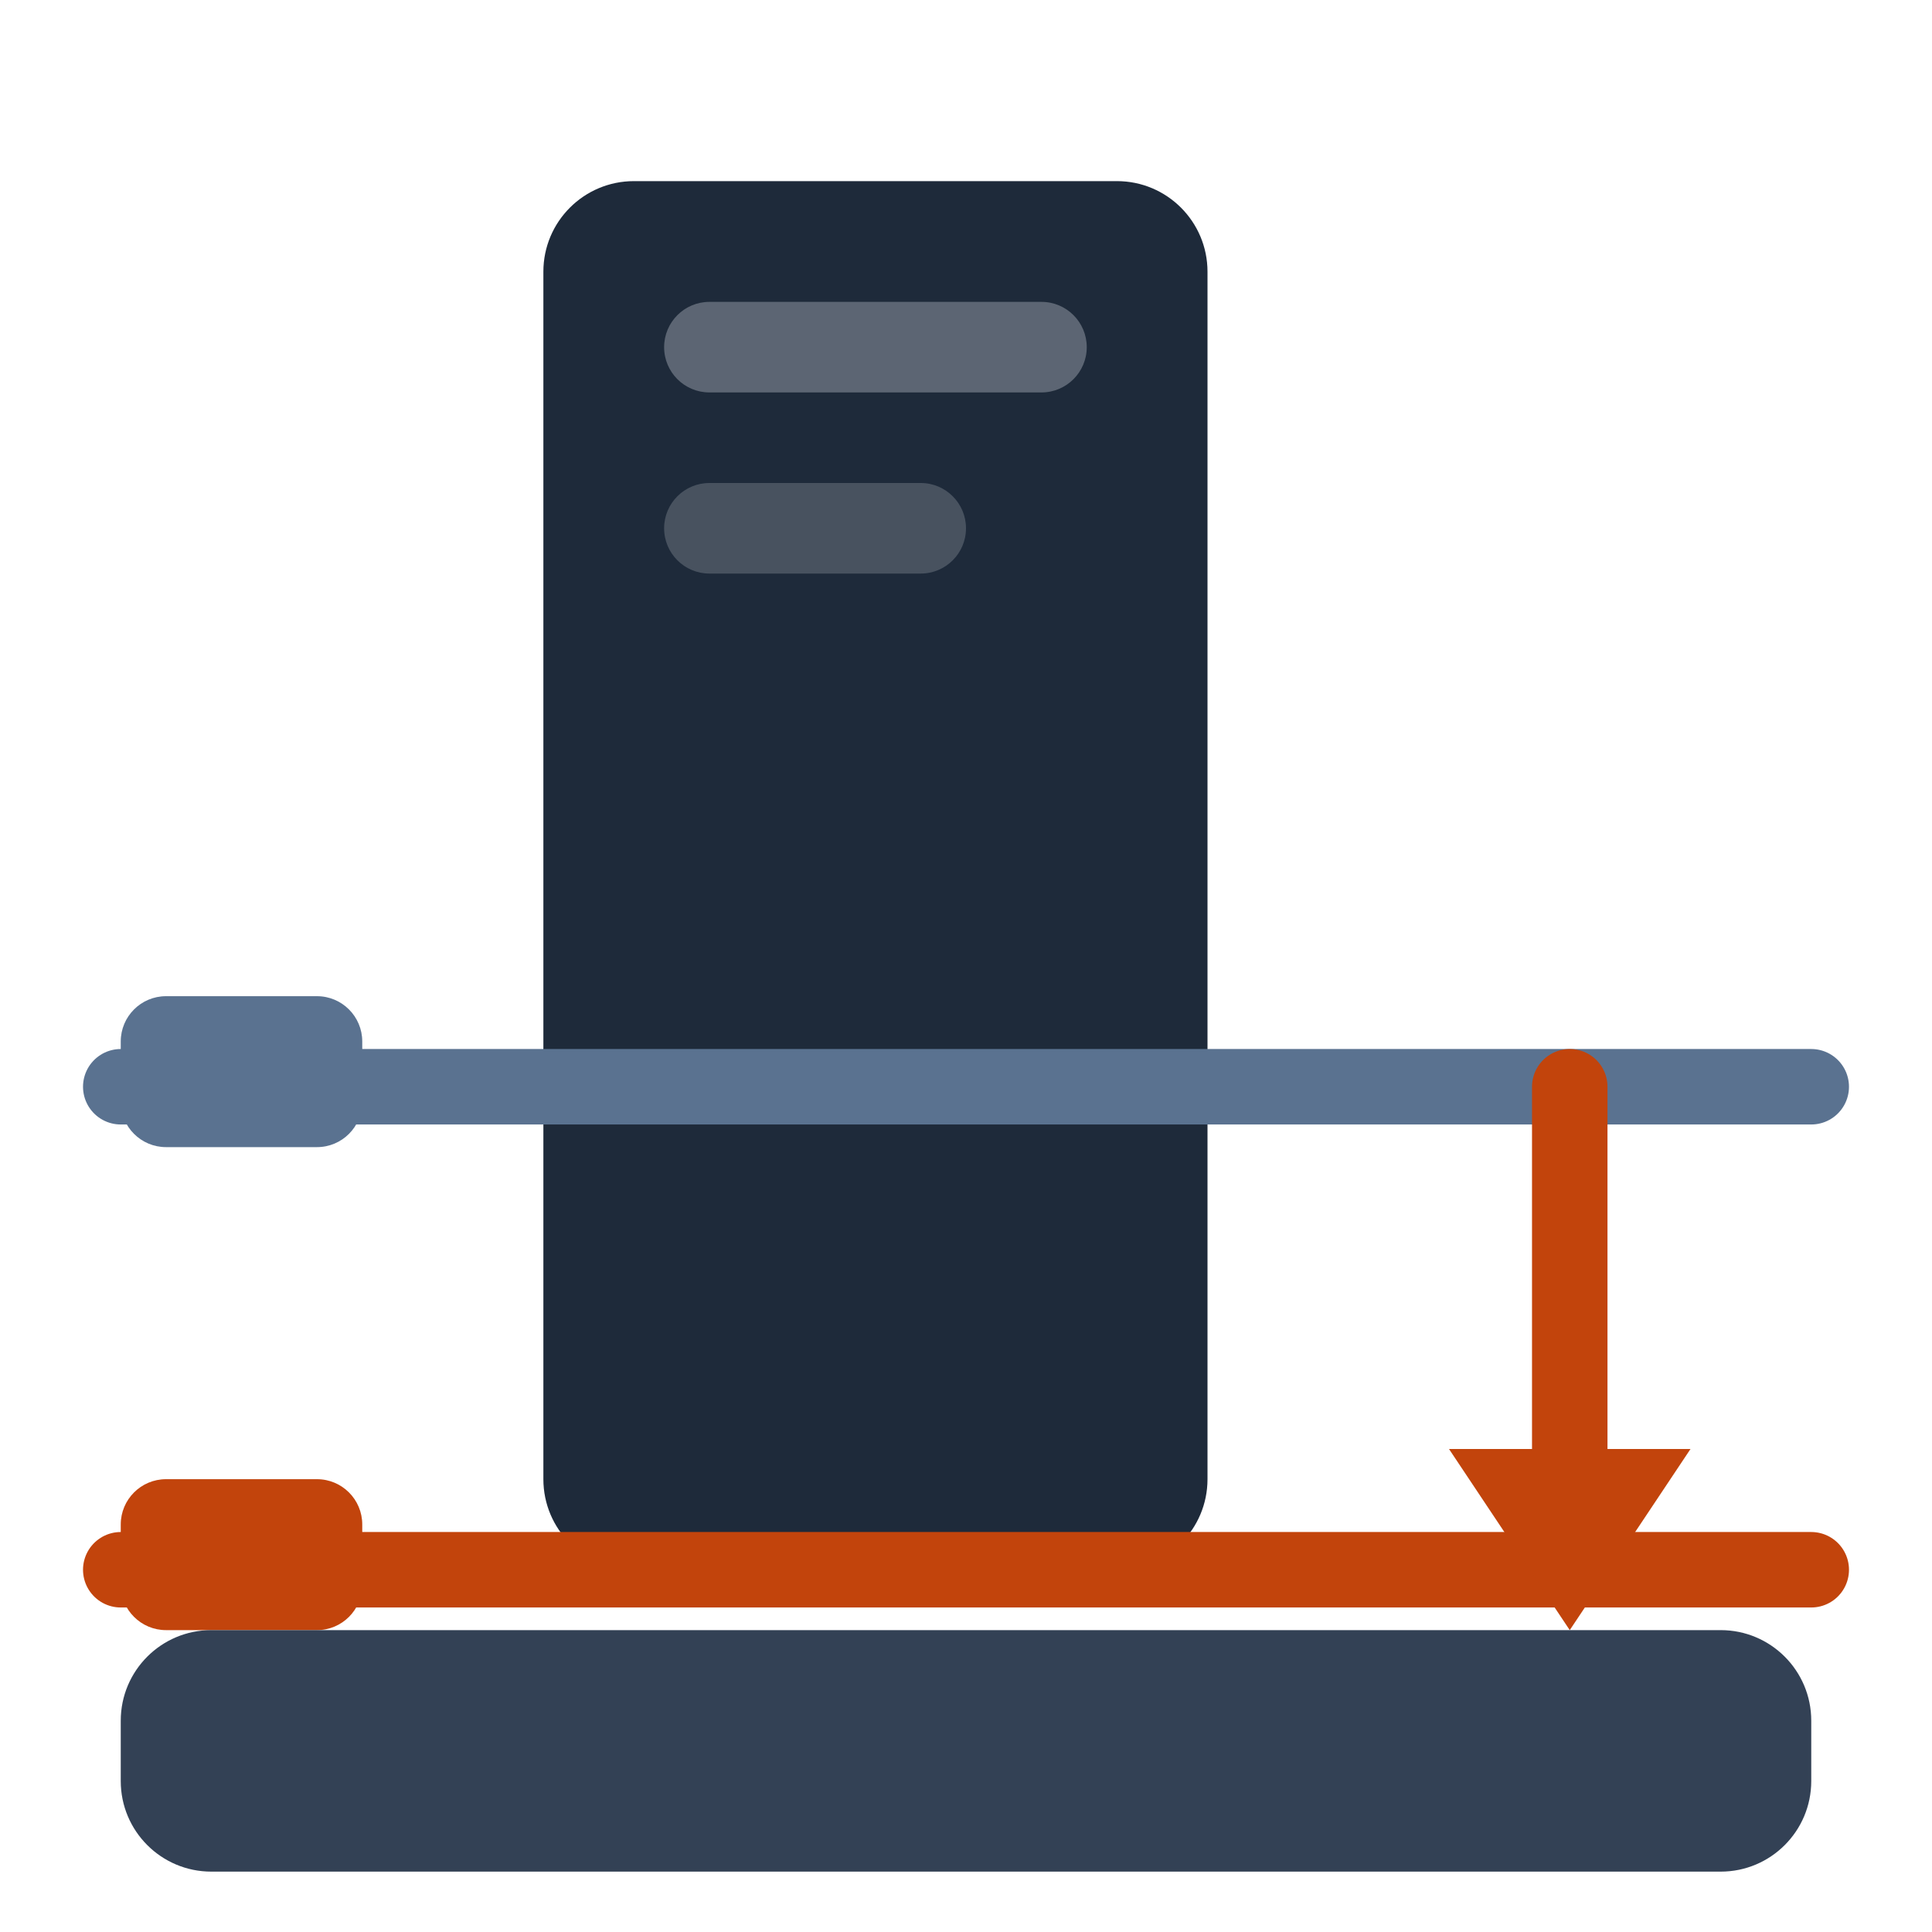
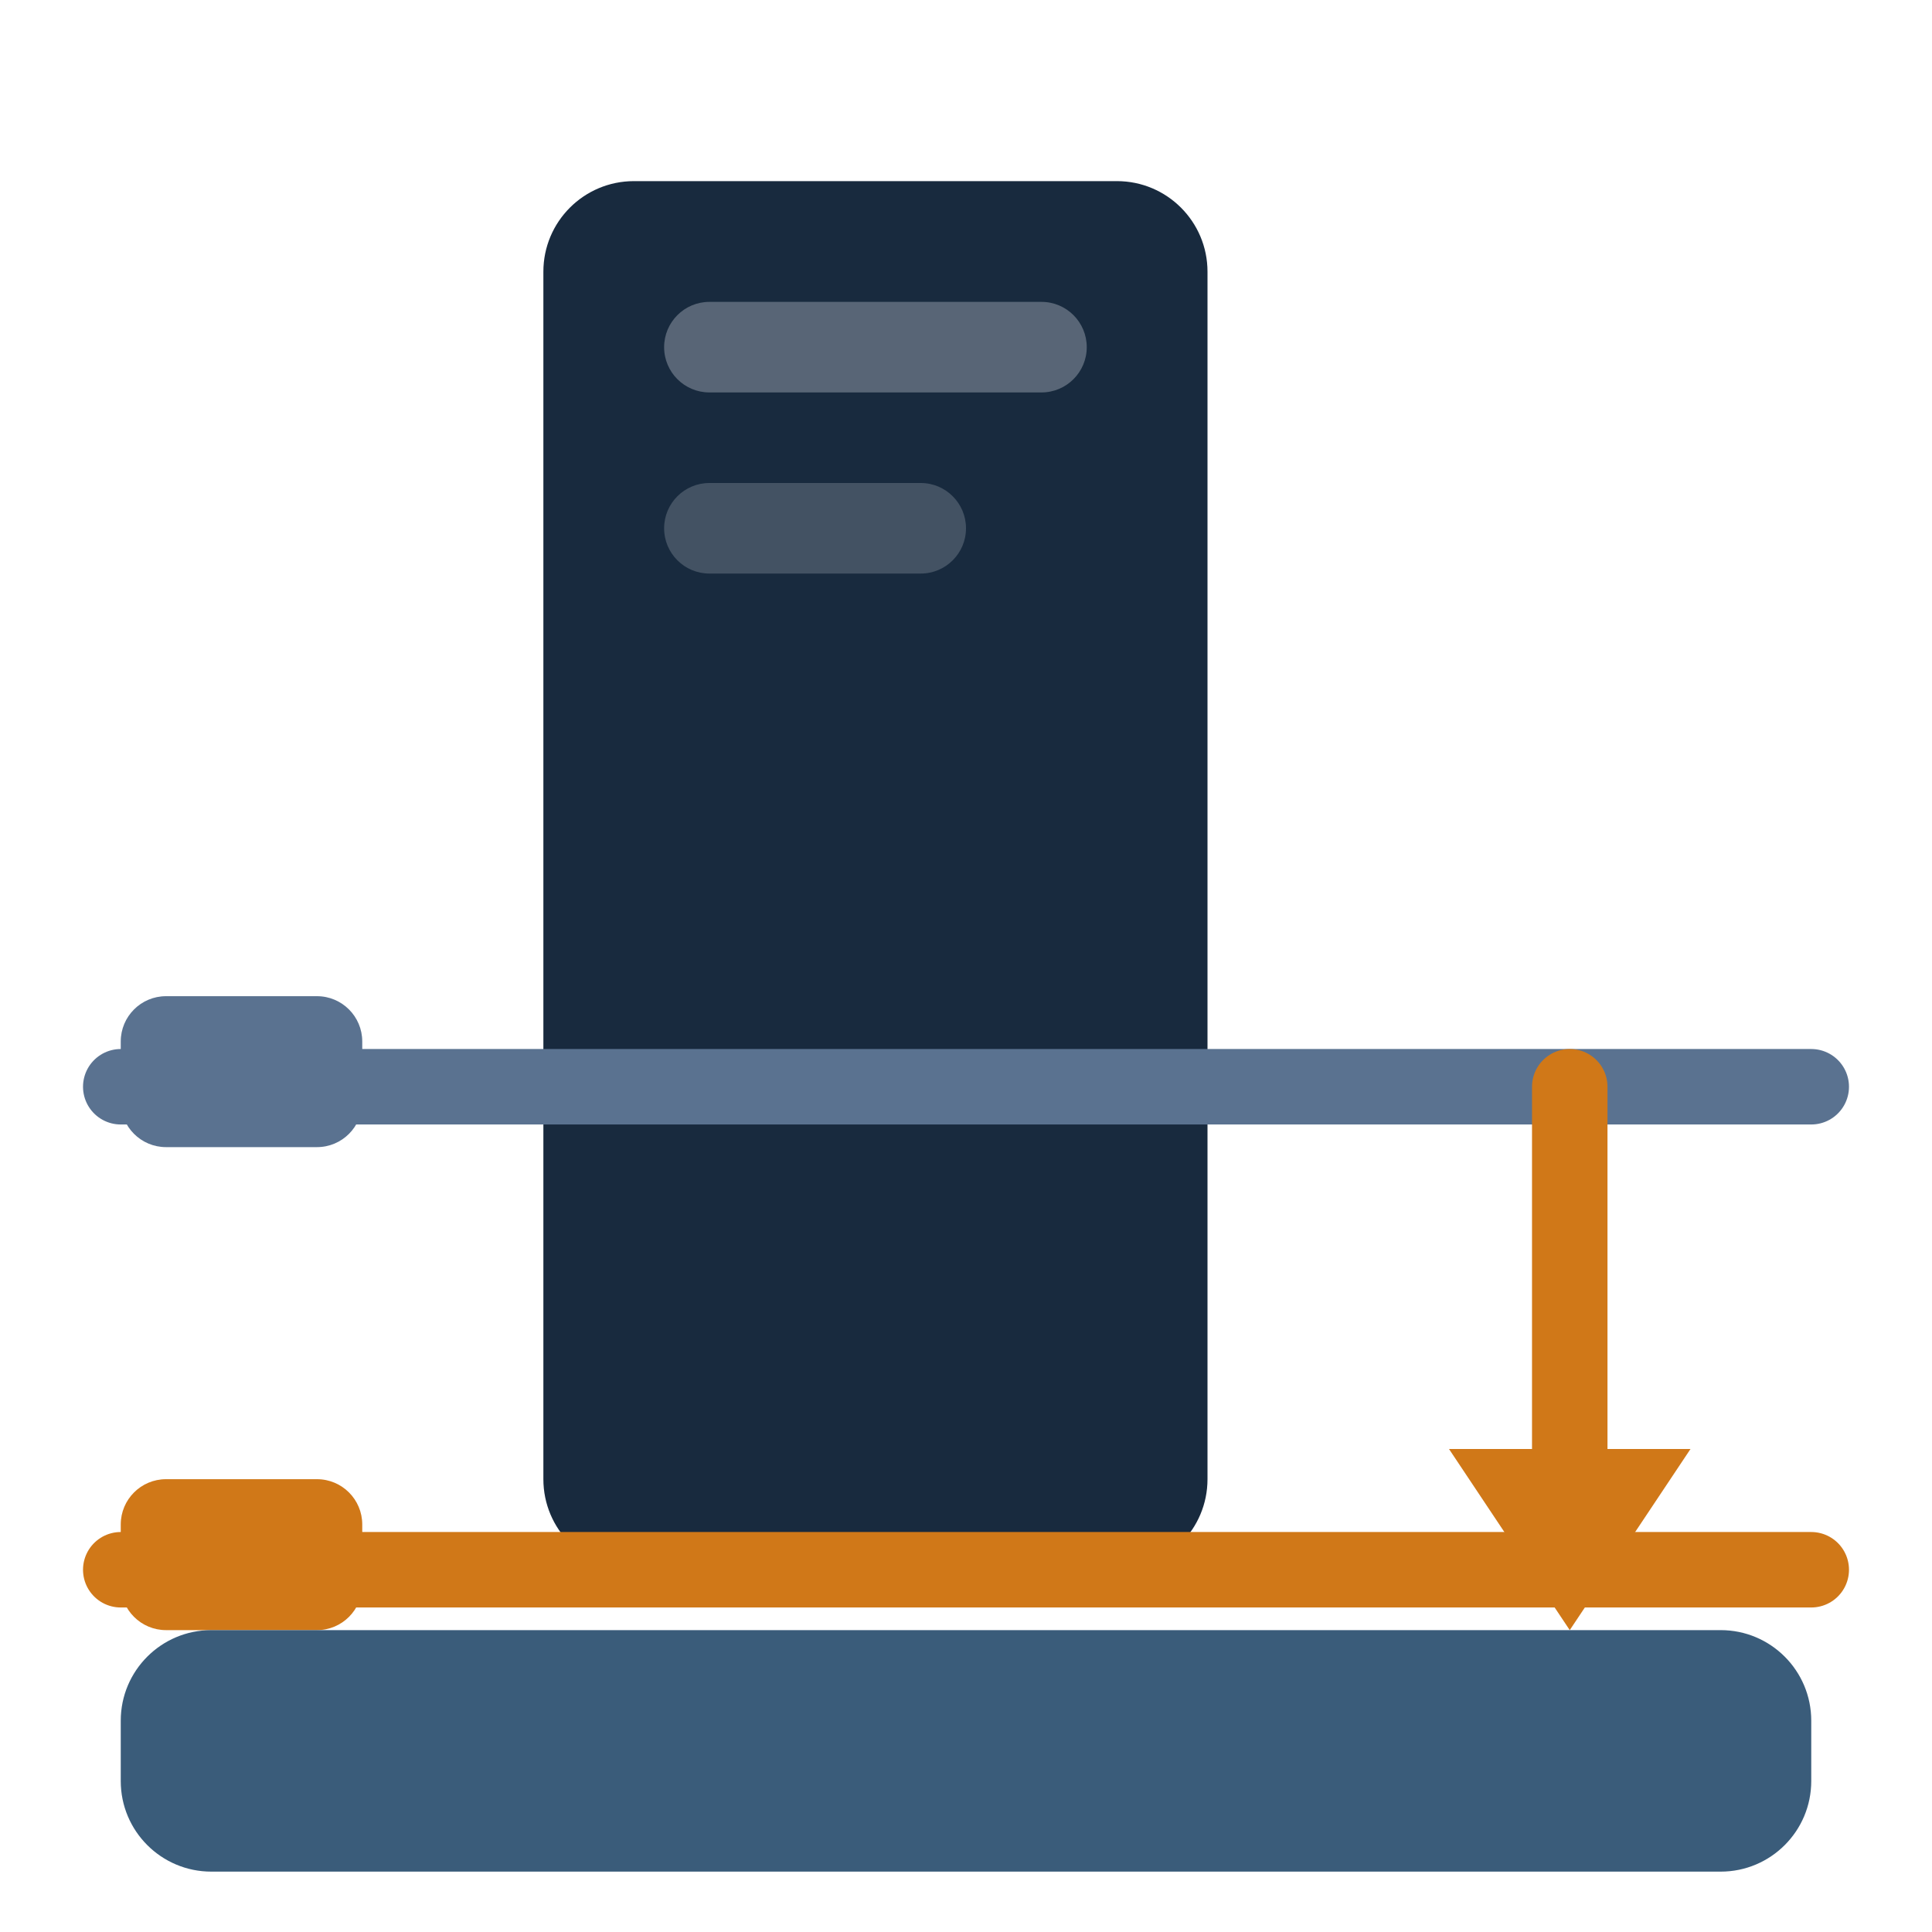
<svg xmlns="http://www.w3.org/2000/svg" viewBox="0 0 64 64">
-   <rect x="18" y="6" width="22" height="46" rx="3" fill="#1E2A3A" />
+   <rect x="18" y="6" width="22" height="46" rx="3" fill="#182A3E" />
  <rect x="22" y="10" width="14" height="3" rx="1.5" fill="#EEF2F7" opacity="0.3" />
  <rect x="22" y="16" width="10" height="3" rx="1.5" fill="#EEF2F7" opacity="0.2" />
  <line x1="4" y1="36" x2="60" y2="36" stroke="#5A7290" stroke-width="2.5" stroke-linecap="round" />
  <rect x="4" y="33" width="8" height="5" rx="1.5" fill="#5A7290" />
-   <line x1="4" y1="52" x2="60" y2="52" stroke="#C2440C" stroke-width="2.5" stroke-linecap="round" />
-   <rect x="4" y="49" width="8" height="5" rx="1.5" fill="#C2440C" />
-   <line x1="52" y1="36" x2="52" y2="52" stroke="#C2440C" stroke-width="2.5" stroke-linecap="round" />
-   <polygon points="48,48 52,54 56,48" fill="#C2440C" />
-   <rect x="4" y="54" width="56" height="8" rx="3" fill="#334155" />
+   <line x1="4" y1="52" x2="60" y2="52" stroke="#D07818" stroke-width="2.5" stroke-linecap="round" />
+   <rect x="4" y="49" width="8" height="5" rx="1.5" fill="#D07818" />
+   <line x1="52" y1="36" x2="52" y2="52" stroke="#D07818" stroke-width="2.5" stroke-linecap="round" />
+   <polygon points="48,48 52,54 56,48" fill="#D07818" />
+   <rect x="4" y="54" width="56" height="8" rx="3" fill="#3A5C7A" />
</svg>
